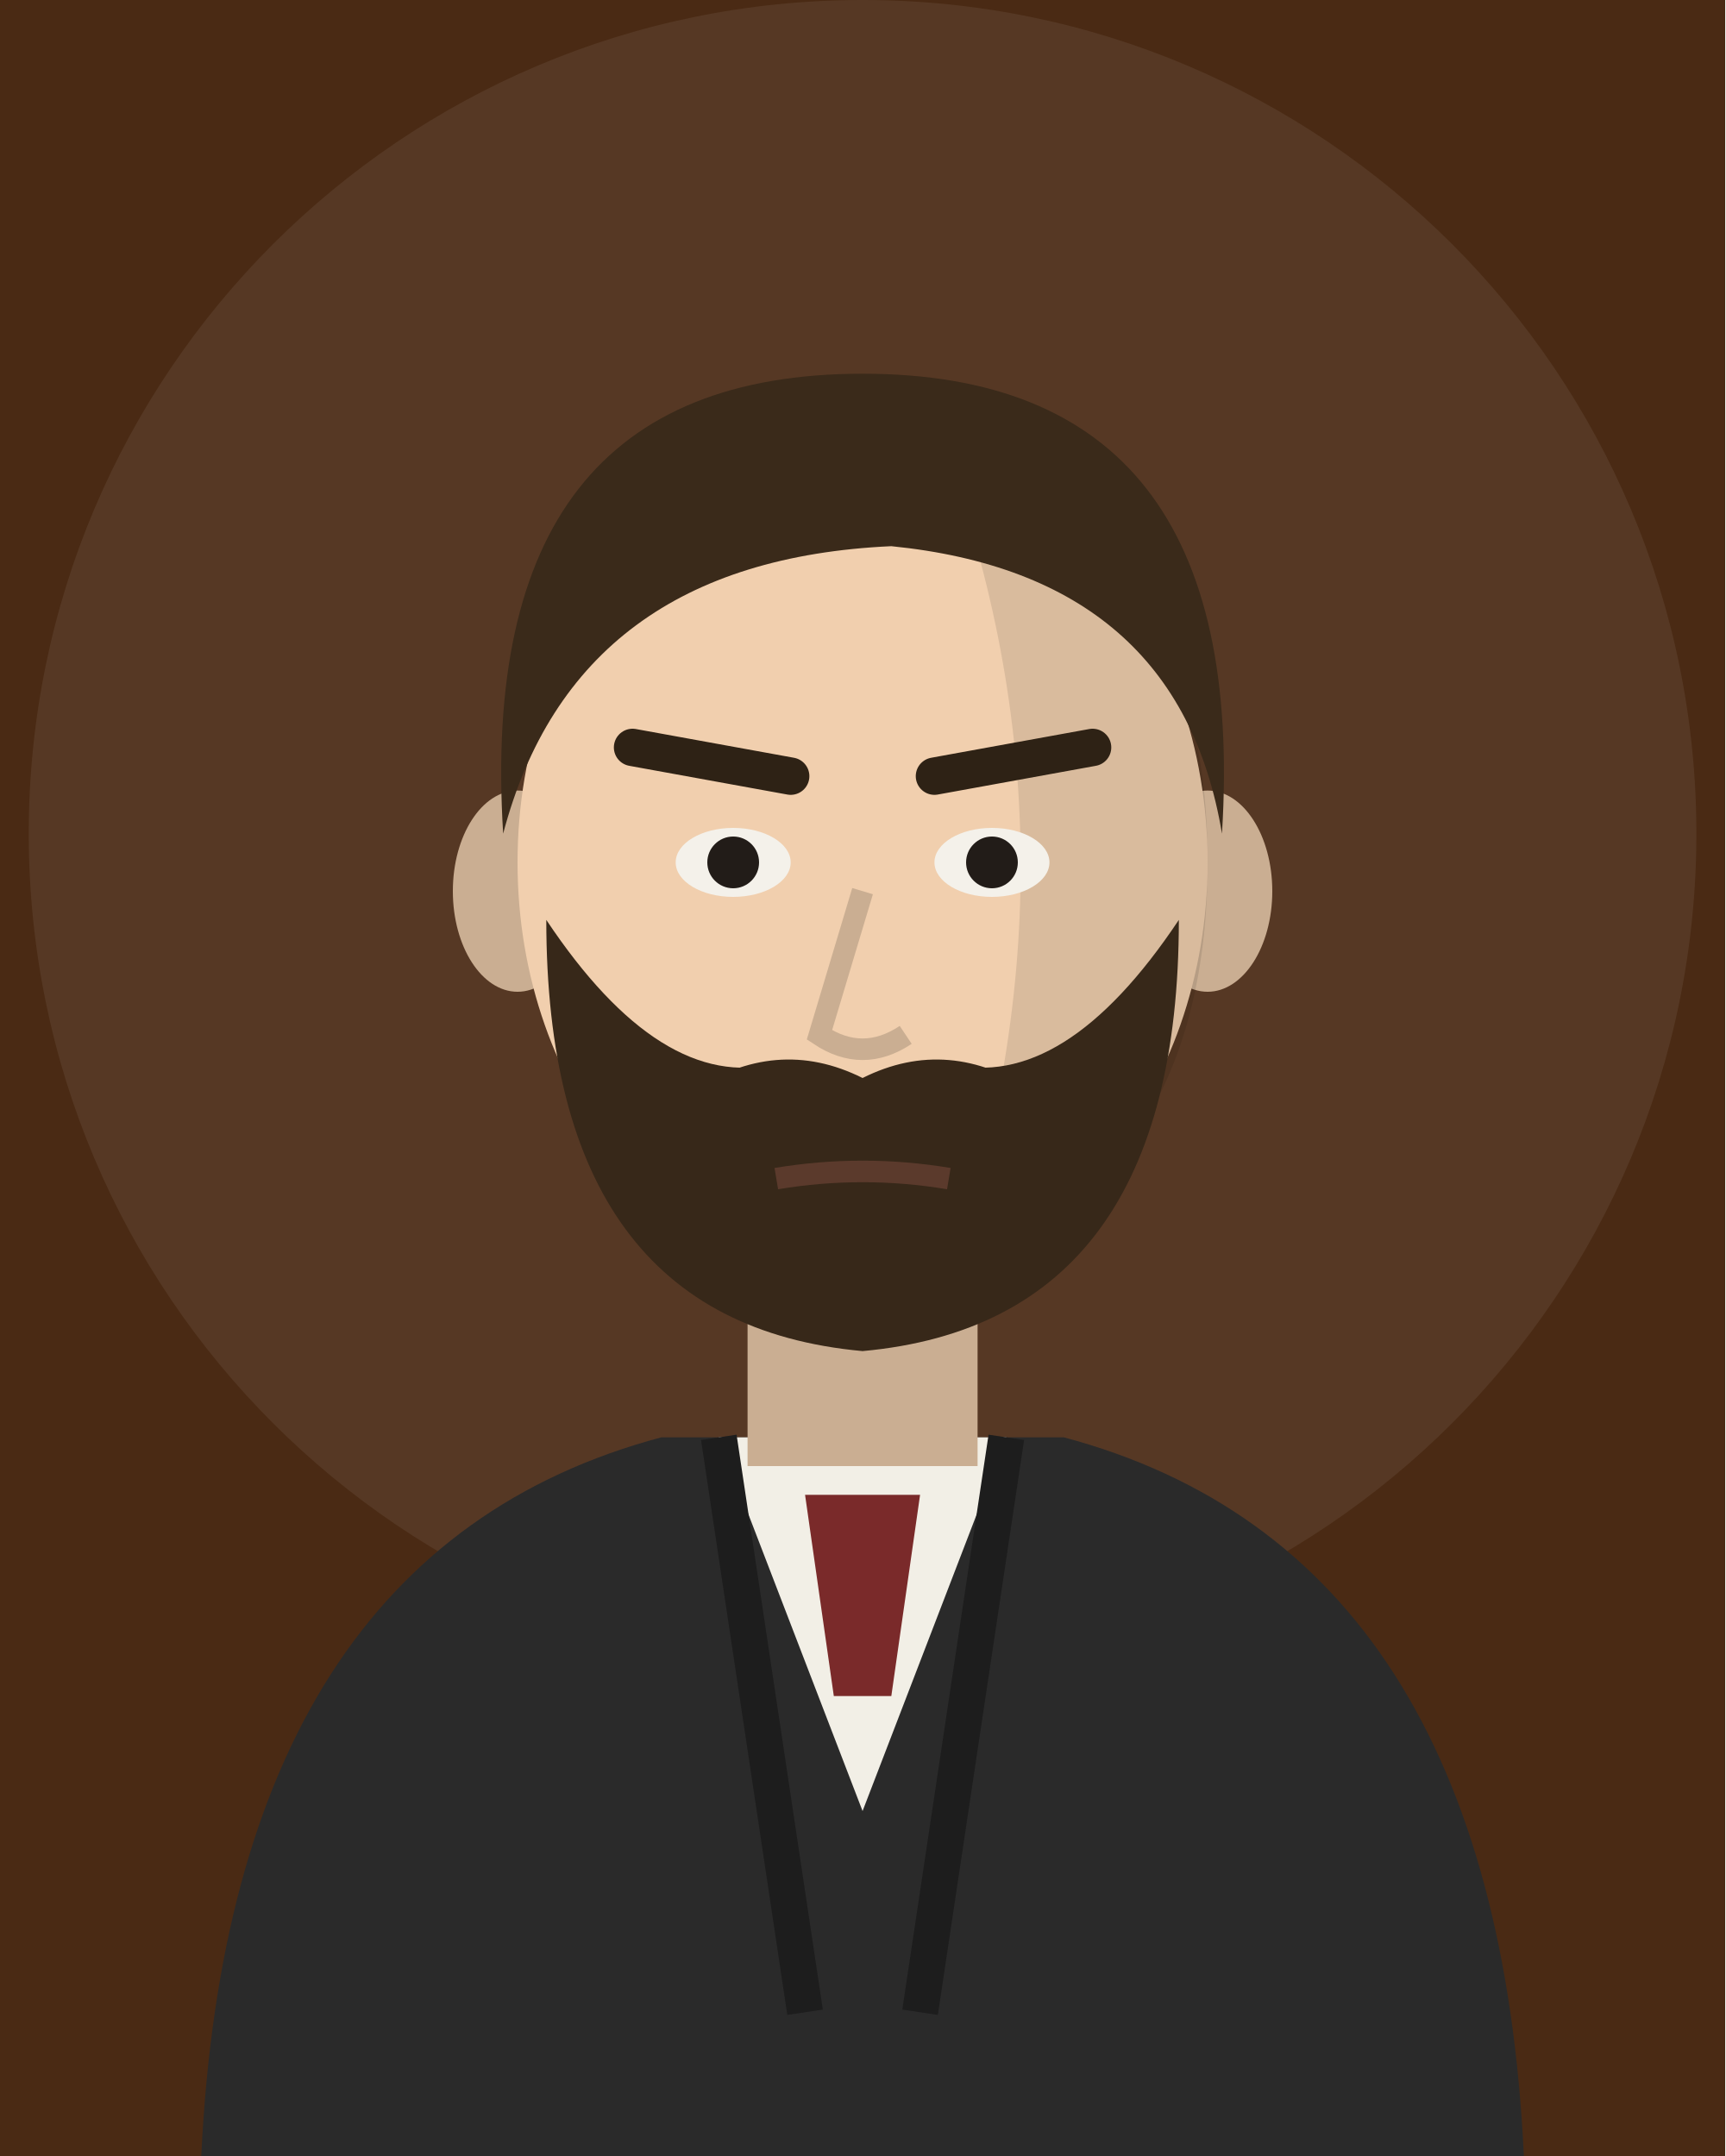
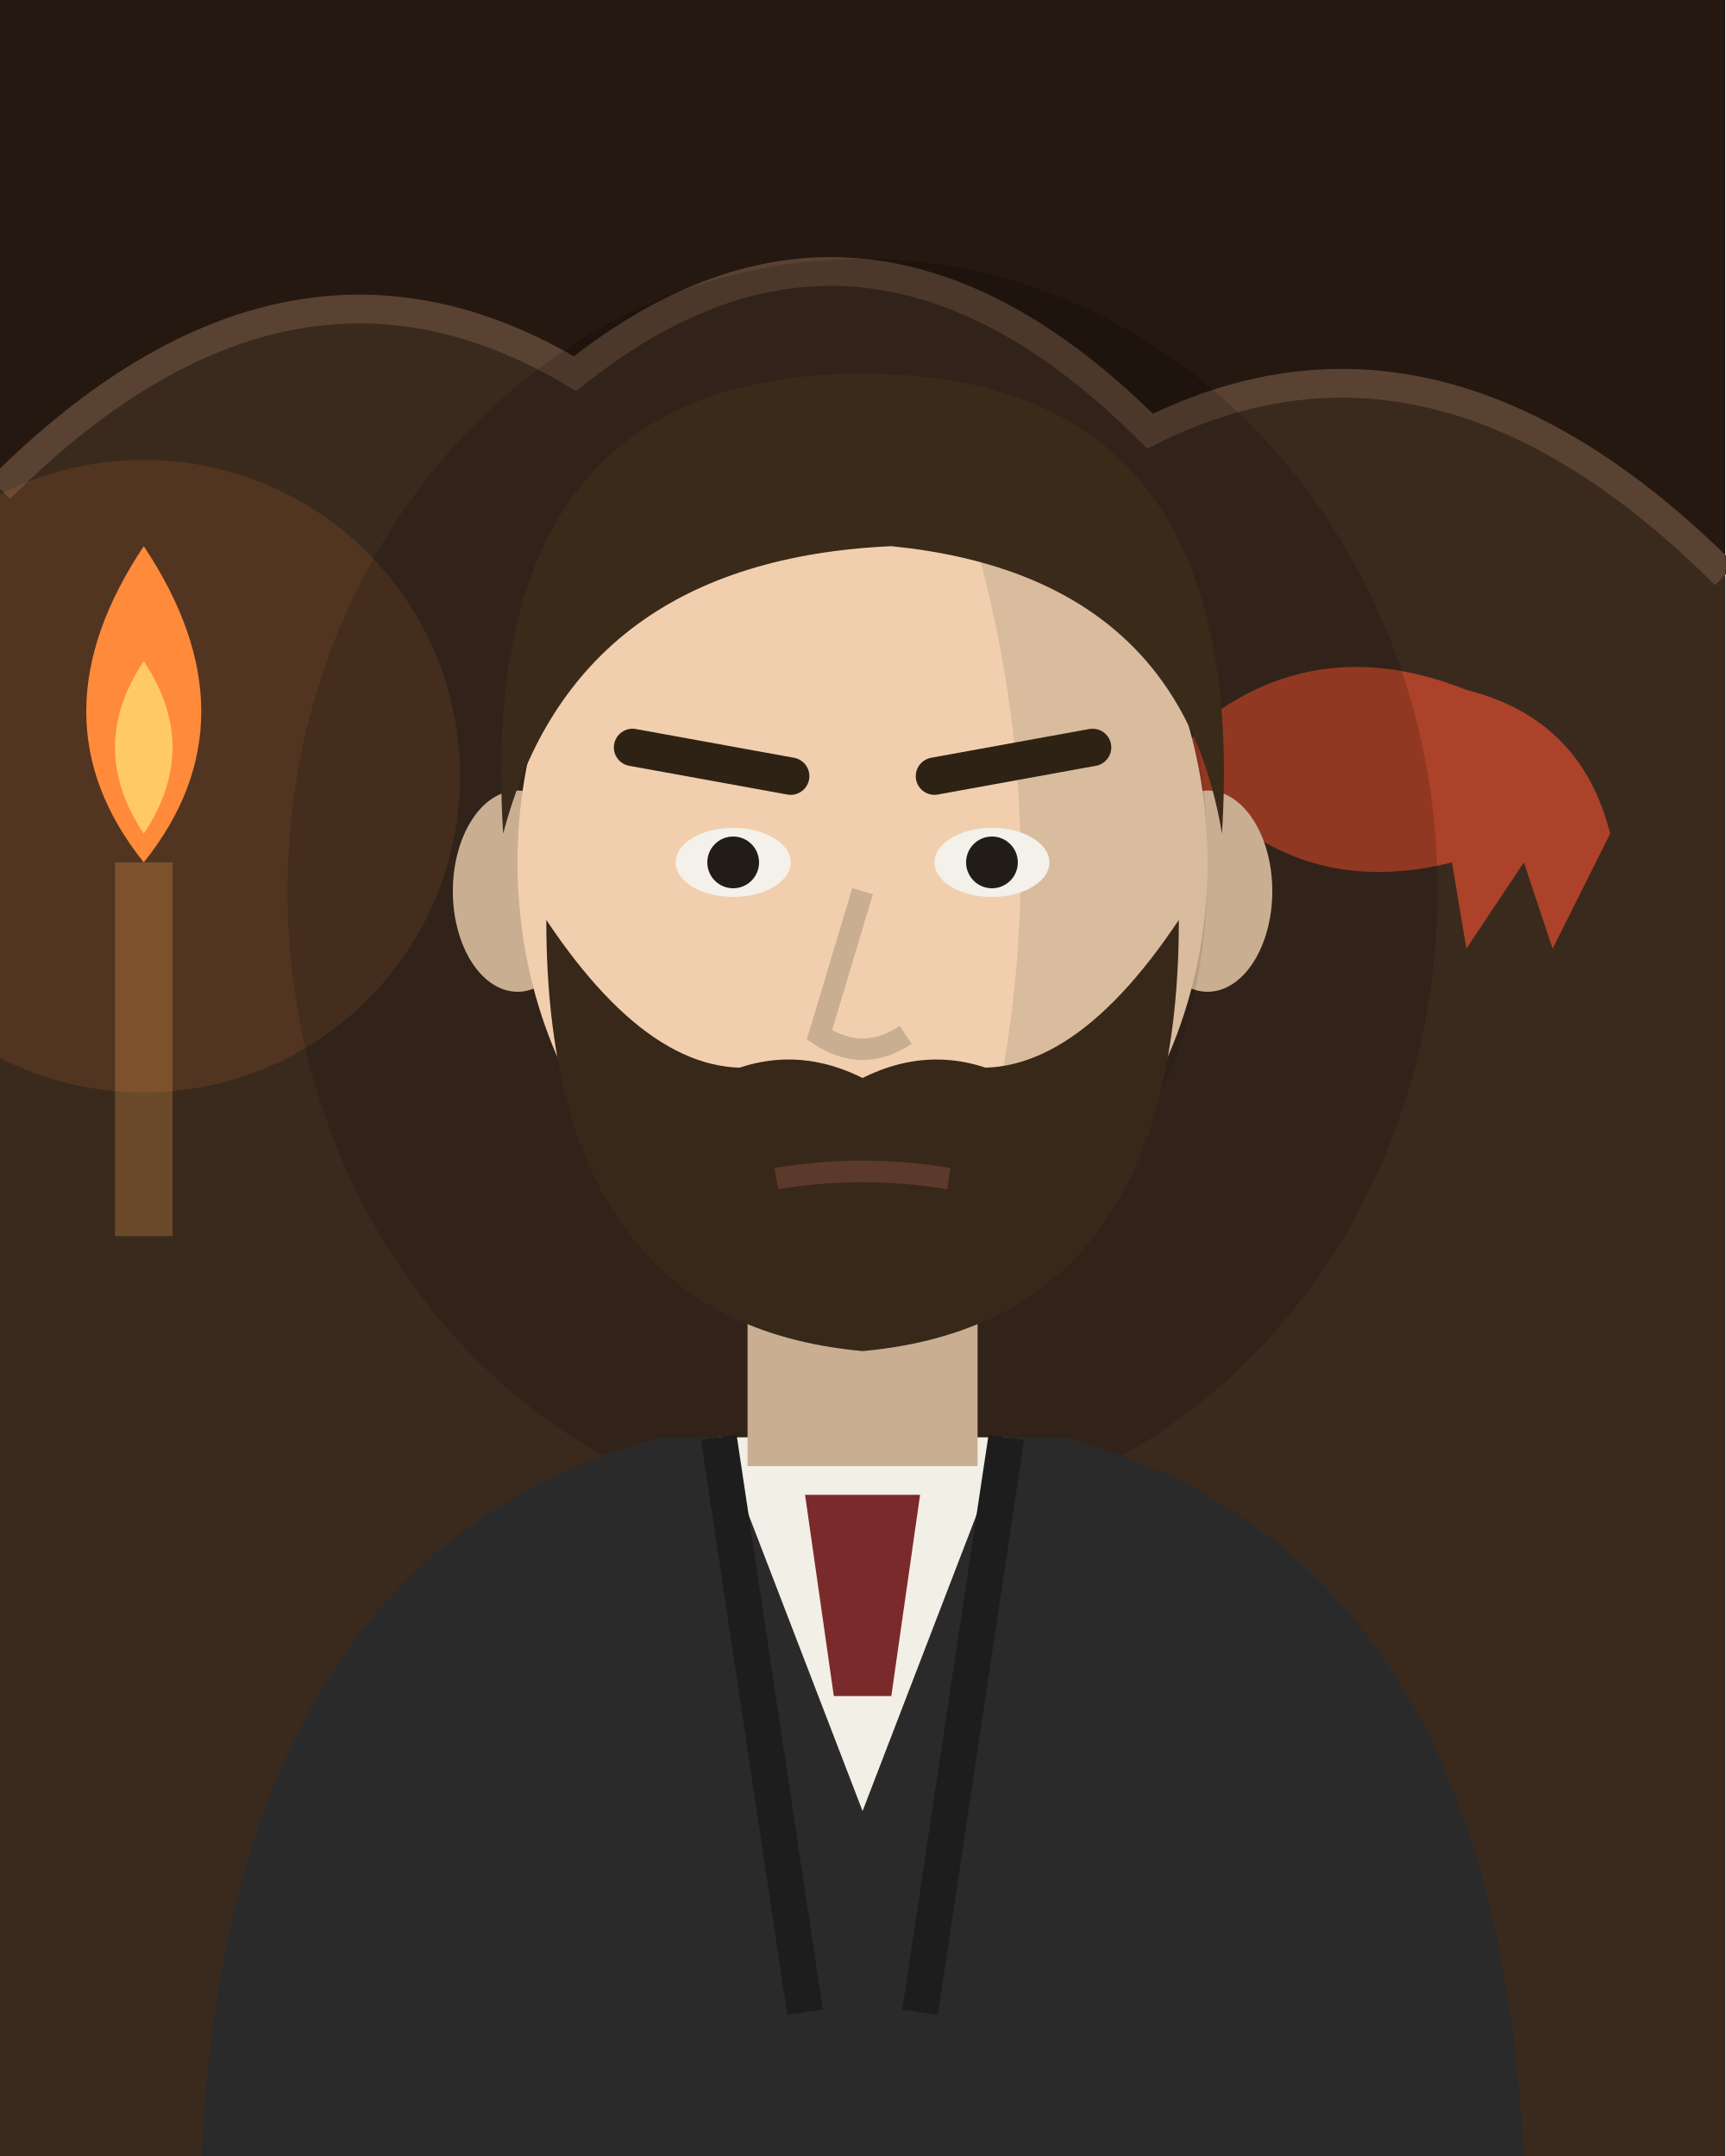
<svg xmlns="http://www.w3.org/2000/svg" viewBox="0 0 120 150" role="img" aria-label="Marcelino Sanz de Sautuola">
  <style>.fx{transform-box:fill-box;transform-origin:center}.tw{animation:tw 3s ease-in-out infinite}.pu{animation:pu 4s ease-in-out infinite}@keyframes tw{50%{opacity:.25}}@keyframes pu{50%{opacity:.55}}@keyframes spin{to{transform:rotate(360deg)}}@media (prefers-reduced-motion:reduce){*{animation:none!important}}</style>
-   <rect width="120" height="150" fill="#4a2a14" />
-   <circle cx="60" cy="58" r="58" fill="#fff" opacity=".07" />
+   <rect width="120" height="150" fill="#3a2a1e" />
+   <path d="M0 0 H120 V40 Q100 20 80 30 Q60 10 40 26 Q20 14 0 34Z" fill="#241810" />
+   <path d="M0 34 Q20 14 40 26 Q60 10 80 30 Q100 20 120 40" stroke="#5a4232" stroke-width="2" fill="none" />
+   <path d="M84 50 q8 -6 18 -2 q8 2 10 10 l-4 8 l-2 -6 l-4 6 l-1 -6 q-8 2 -14 -2 l-3 6 l-1 -7 q-2 -4 1 -7Z" fill="#b8452a" opacity=".9" />
+   <rect x="8" y="60" width="4" height="26" fill="#6a4a2a" />
+   <path d="M10 60 Q2 50 10 38 Q18 50 10 60Z" fill="#ff8a3a" />
+   <path d="M10 58 Q6 52 10 46 Q14 52 10 58Z" fill="#ffd36b" />
+   <circle cx="10" cy="54" r="22" fill="#ff8a3a" opacity=".12" />
+   <ellipse cx="60" cy="62" rx="40" ry="44" fill="#000" opacity=".16" />
  <path d="M14 150 Q16 108 46 100 H74 Q104 108 106 150Z" fill="#2a2a2a" />
  <path d="M50 100 L60 126 L70 100Z" fill="#f2efe6" />
  <path d="M56 104 L64 104 L62 118 L58 118Z" fill="#7a2a2a" />
  <path d="M50 100 L56 140 M70 100 L64 140" stroke="#1d1d1d" stroke-width="2.5" />
  <rect x="52" y="86" width="16" height="16" fill="#caae92" />
  <ellipse cx="36" cy="62" rx="4.5" ry="7" fill="#caae92" />
  <ellipse cx="84" cy="62" rx="4.5" ry="7" fill="#caae92" />
  <ellipse cx="60" cy="60" rx="24" ry="29" fill="#f1cfae" />
  <path d="M66 32 Q84 38 84 60 Q84 82 66 89 Q76 60 66 32Z" fill="#000" opacity=".1" />
  <path d="M35 58 Q33 26 60 26 Q87 26 85 58 Q82 40 62 38 Q40 39 35 58Z" fill="#3a2a1a" />
  <path d="M44 52 L55 54 M65 54 L76 52" stroke="#2e2215" stroke-width="2.6" stroke-linecap="round" />
  <ellipse cx="51" cy="60" rx="4" ry="2.4" fill="#f4f1ea" />
  <circle cx="51" cy="60" r="1.8" fill="#221c18" />
  <ellipse cx="69" cy="60" rx="4" ry="2.4" fill="#f4f1ea" />
  <circle cx="69" cy="60" r="1.8" fill="#221c18" />
  <path d="M60 62 L57 72 Q60 74 63 72" fill="none" stroke="#caae92" stroke-width="1.5" />
  <path d="M53 80 Q60 79 67 80" stroke="#6b3b2e" stroke-width="1.8" fill="none" />
  <path d="M38 64 Q38 92 60 94 Q82 92 82 64 Q74 76 66 74 Q60 78 54 74 Q46 76 38 64Z" fill="#372819" />
  <path d="M48 76 Q54 72 60 75 Q66 72 72 76 Q66 78 60 77 Q54 78 48 76Z" fill="#372819" />
  <path d="M54 82 Q60 81 66 82" stroke="#5b3a2c" stroke-width="1.5" fill="none" />
</svg>
